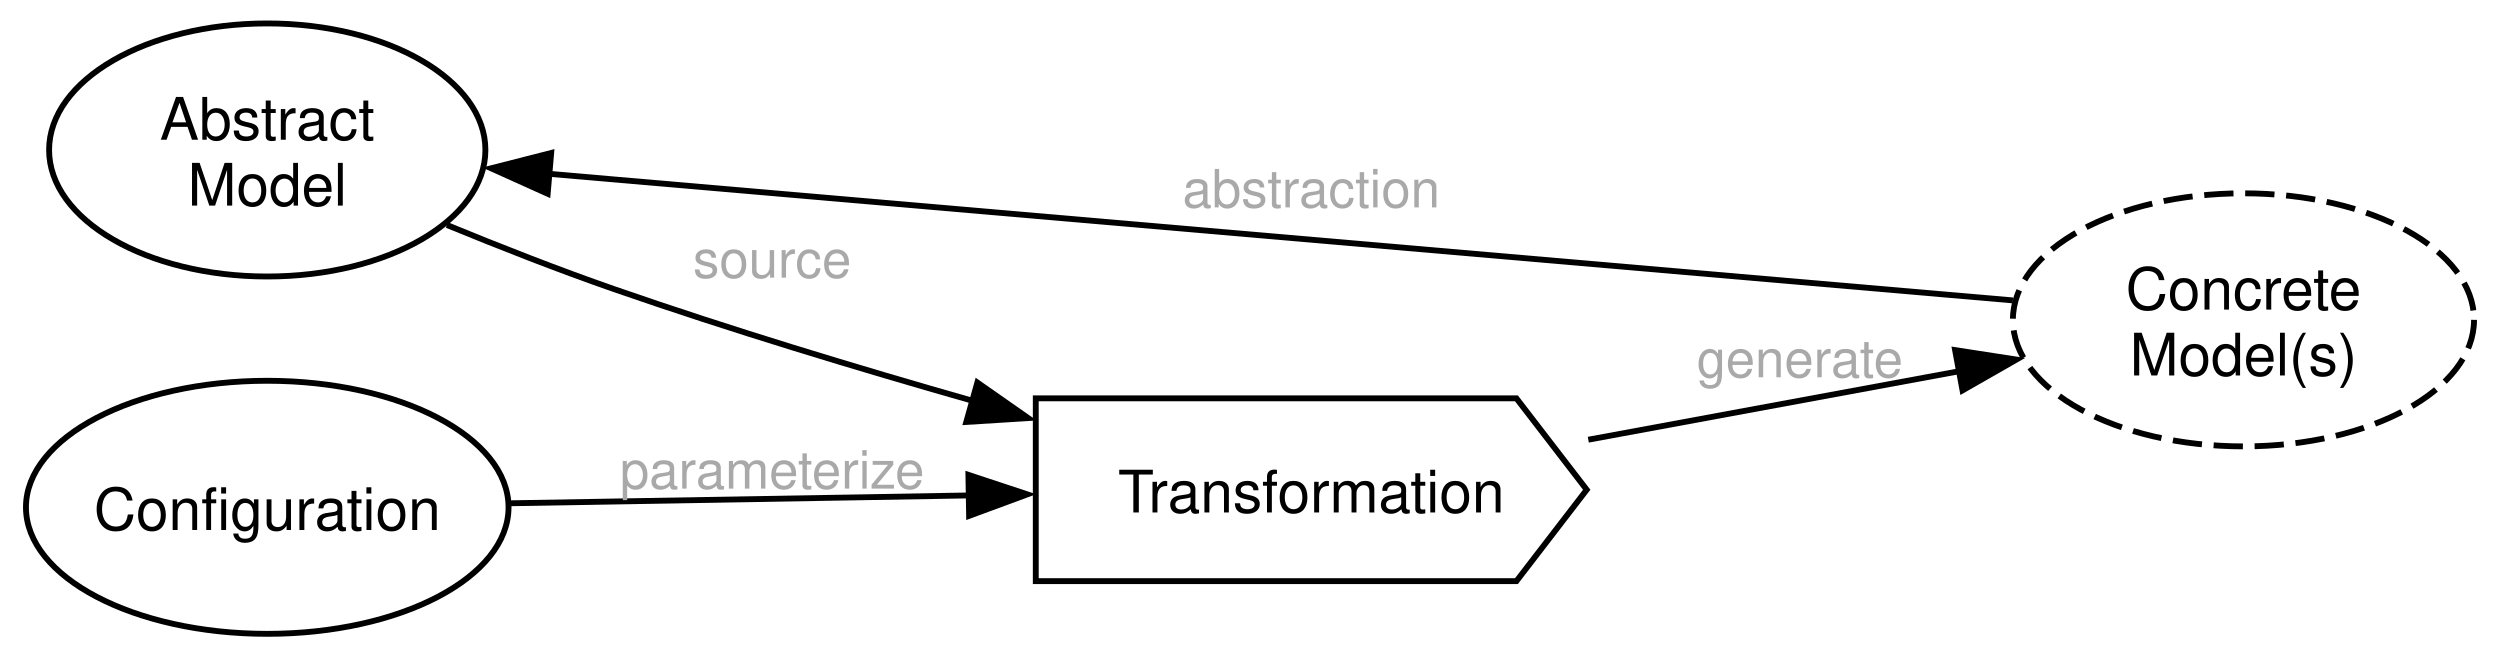
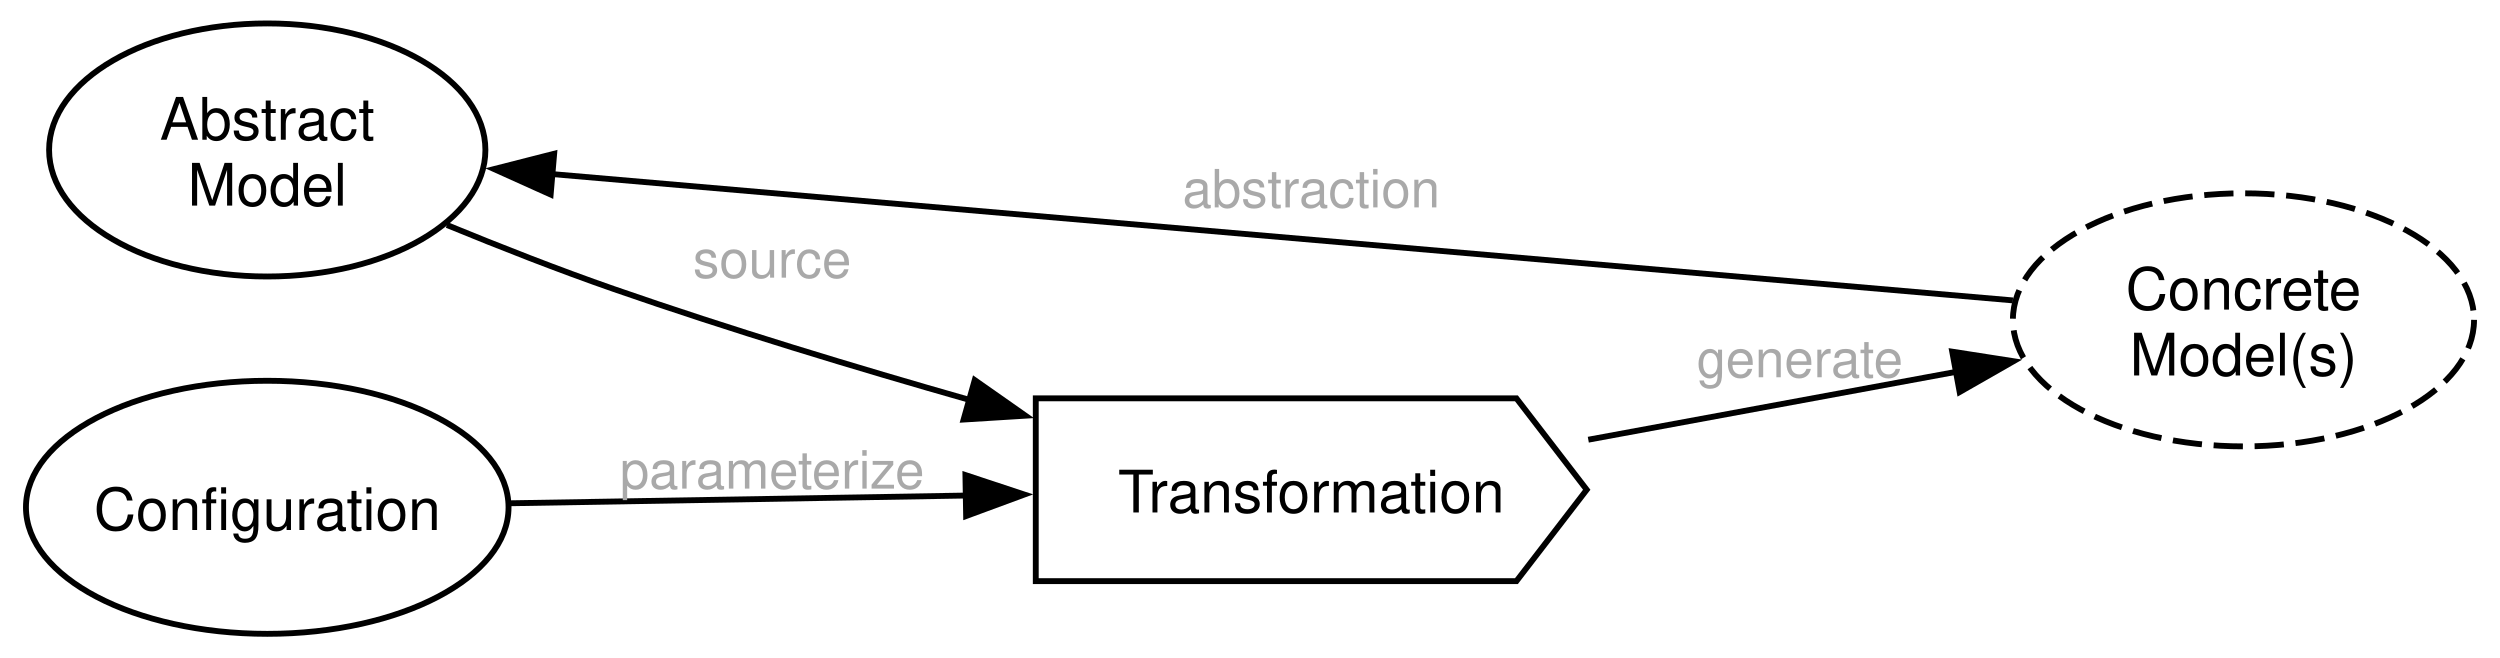
<svg xmlns="http://www.w3.org/2000/svg" width="426pt" height="112pt" viewBox="0.00 0.00 425.90 112.20">
  <g id="graph0" class="graph" transform="scale(1 1) rotate(0) translate(4 108.2)">
    <g id="node1" class="node">
      <ellipse fill="none" stroke="black" cx="41.19" cy="-82.6" rx="37.24" ry="21.6" />
      <text text-anchor="middle" x="41.19" y="-84.35" font-family="Helvetica,Arial,sans-serif" font-size="10.00">Abstract</text>
      <text text-anchor="middle" x="41.19" y="-73.1" font-family="Helvetica,Arial,sans-serif" font-size="10.00">Model</text>
    </g>
    <g id="node2" class="node">
      <polygon fill="none" stroke="black" points="254.43,-40.2 172.38,-40.2 172.38,-9 254.43,-9 266.43,-24.6 254.43,-40.2" />
      <text text-anchor="middle" x="219.41" y="-20.72" font-family="Helvetica,Arial,sans-serif" font-size="10.00">Transformation</text>
    </g>
    <g id="edge1" class="edge">
-       <path fill="none" stroke="black" d="M71.86,-69.79C80.94,-66.06 91,-62.11 100.38,-58.85 120.1,-51.99 142,-45.36 161.52,-39.8" />
-       <polygon fill="black" stroke="black" points="162.41,-42.9 171.09,-36.83 160.52,-36.17 162.41,-42.9" />
+       <path fill="none" stroke="black" d="M71.86,-69.79C80.94,-66.06 91,-62.11 100.38,-58.85 120.01,-52.02 141.79,-45.42 161.25,-39.88" />
+       <polygon fill="black" stroke="black" points="161.96,-43.32 170.63,-37.24 160.06,-36.58 161.96,-43.32" />
      <text text-anchor="middle" x="127.38" y="-60.8" font-family="Helvetica,Arial,sans-serif" font-size="9.00" fill="darkgrey">source</text>
    </g>
    <g id="node4" class="node">
      <ellipse fill="none" stroke="black" stroke-dasharray="5,2" cx="378.54" cy="-53.6" rx="39.36" ry="21.6" />
      <text text-anchor="middle" x="378.54" y="-55.35" font-family="Helvetica,Arial,sans-serif" font-size="10.00">Concrete</text>
      <text text-anchor="middle" x="378.54" y="-44.1" font-family="Helvetica,Arial,sans-serif" font-size="10.00">Model(s)</text>
    </g>
    <g id="edge3" class="edge">
-       <path fill="none" stroke="black" d="M266.7,-33.14C286.64,-36.82 309.93,-41.12 330,-44.83" />
-       <polygon fill="black" stroke="black" points="329.31,-48.44 339.78,-46.82 330.58,-41.56 329.31,-48.44" />
+       <path fill="none" stroke="black" d="M266.7,-33.14C286.55,-36.81 309.71,-41.08 329.72,-44.77" />
+       <polygon fill="black" stroke="black" points="328.82,-48.17 339.29,-46.54 330.09,-41.28 328.82,-48.17" />
      <text text-anchor="middle" x="302.81" y="-43.8" font-family="Helvetica,Arial,sans-serif" font-size="9.00" fill="darkgrey">generate</text>
    </g>
    <g id="node3" class="node">
      <ellipse fill="none" stroke="black" cx="41.19" cy="-21.6" rx="41.19" ry="21.6" />
      <text text-anchor="middle" x="41.19" y="-17.72" font-family="Helvetica,Arial,sans-serif" font-size="10.00">Configuration</text>
    </g>
    <g id="edge2" class="edge">
-       <path fill="none" stroke="black" d="M82.62,-22.29C105.91,-22.68 135.57,-23.19 161.22,-23.63" />
-       <polygon fill="black" stroke="black" points="160.88,-27.14 170.94,-23.81 161,-20.14 160.88,-27.14" />
+       <path fill="none" stroke="black" d="M82.62,-22.29C105.7,-22.68 135.04,-23.18 160.53,-23.61" />
+       <polygon fill="black" stroke="black" points="160.37,-27.11 170.43,-23.78 160.49,-20.11 160.37,-27.11" />
      <text text-anchor="middle" x="127.38" y="-24.8" font-family="Helvetica,Arial,sans-serif" font-size="9.00" fill="darkgrey">parameterize</text>
    </g>
    <g id="edge4" class="edge">
-       <path fill="none" stroke="black" d="M339.17,-56.92C277.35,-62.26 155.87,-72.77 89.03,-78.55" />
-       <polygon fill="black" stroke="black" points="89.06,-75.12 79.4,-79.47 89.66,-82.09 89.06,-75.12" />
+       <path fill="none" stroke="black" d="M339.17,-56.92C277.6,-62.24 156.87,-72.68 89.86,-78.48" />
+       <polygon fill="black" stroke="black" points="89.57,-74.99 79.91,-79.34 90.17,-81.96 89.57,-74.99" />
      <text text-anchor="middle" x="219.41" y="-72.8" font-family="Helvetica,Arial,sans-serif" font-size="9.00" fill="darkgrey">abstraction</text>
    </g>
  </g>
</svg>
